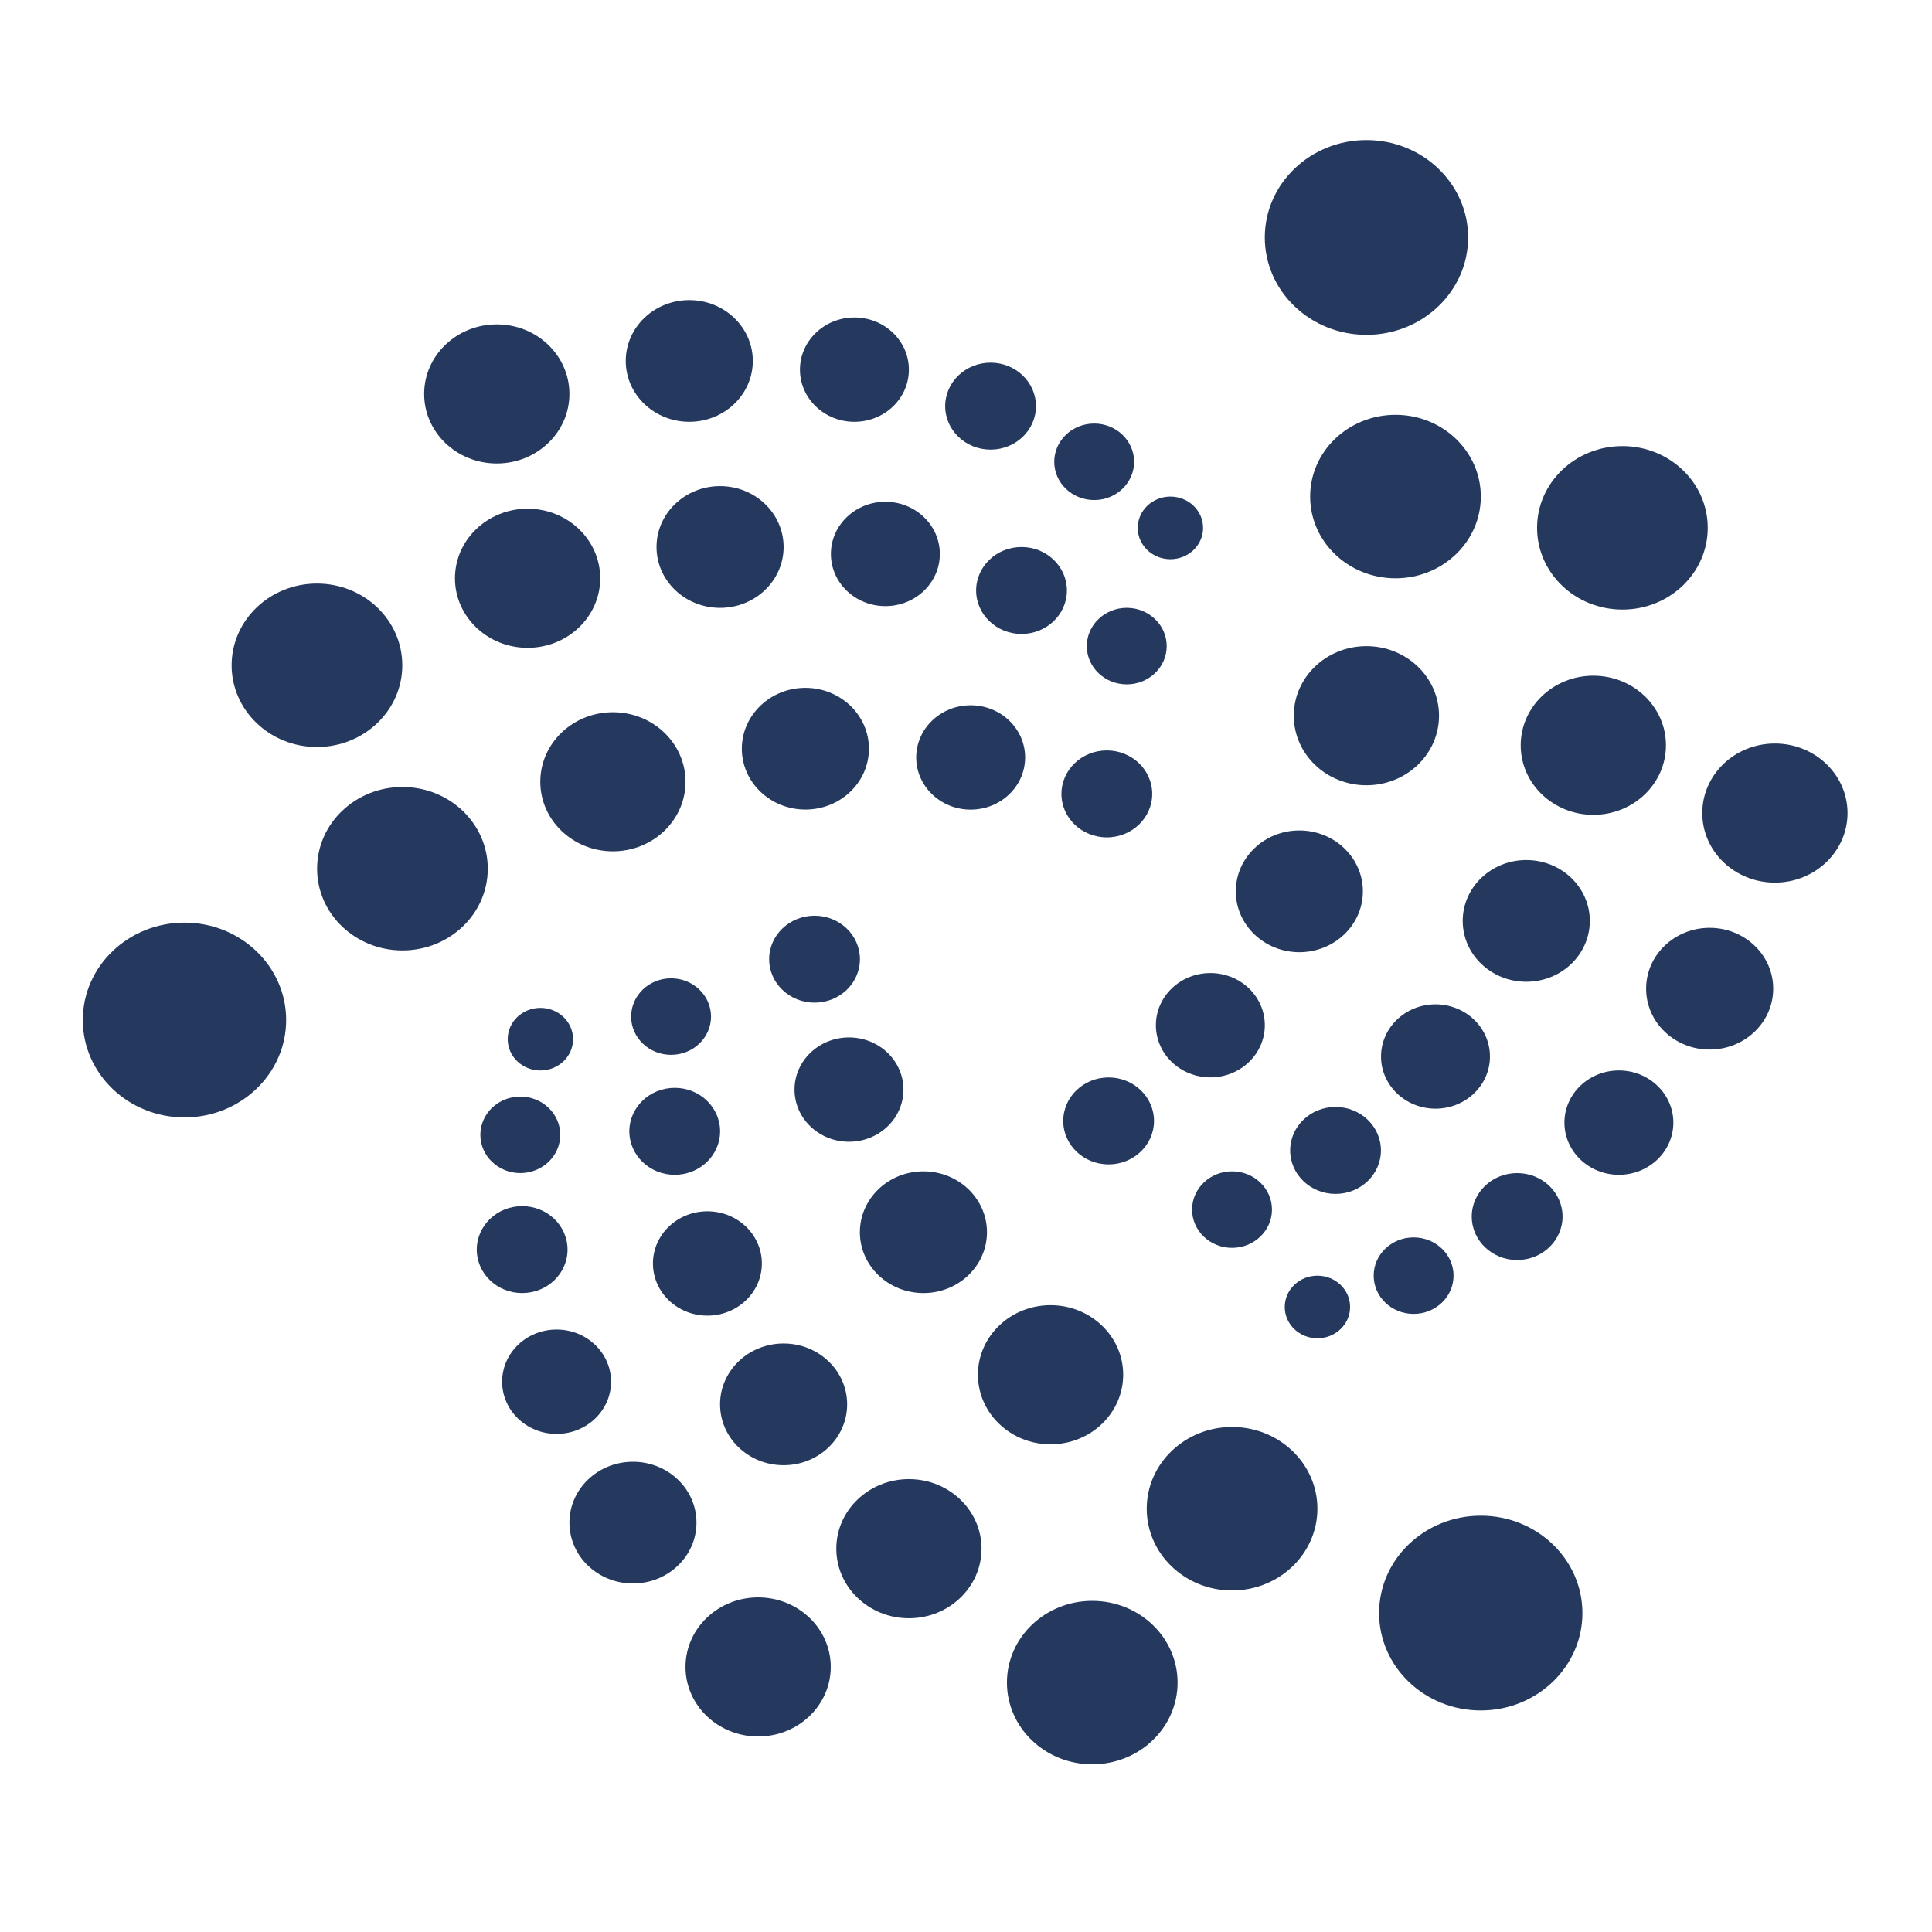
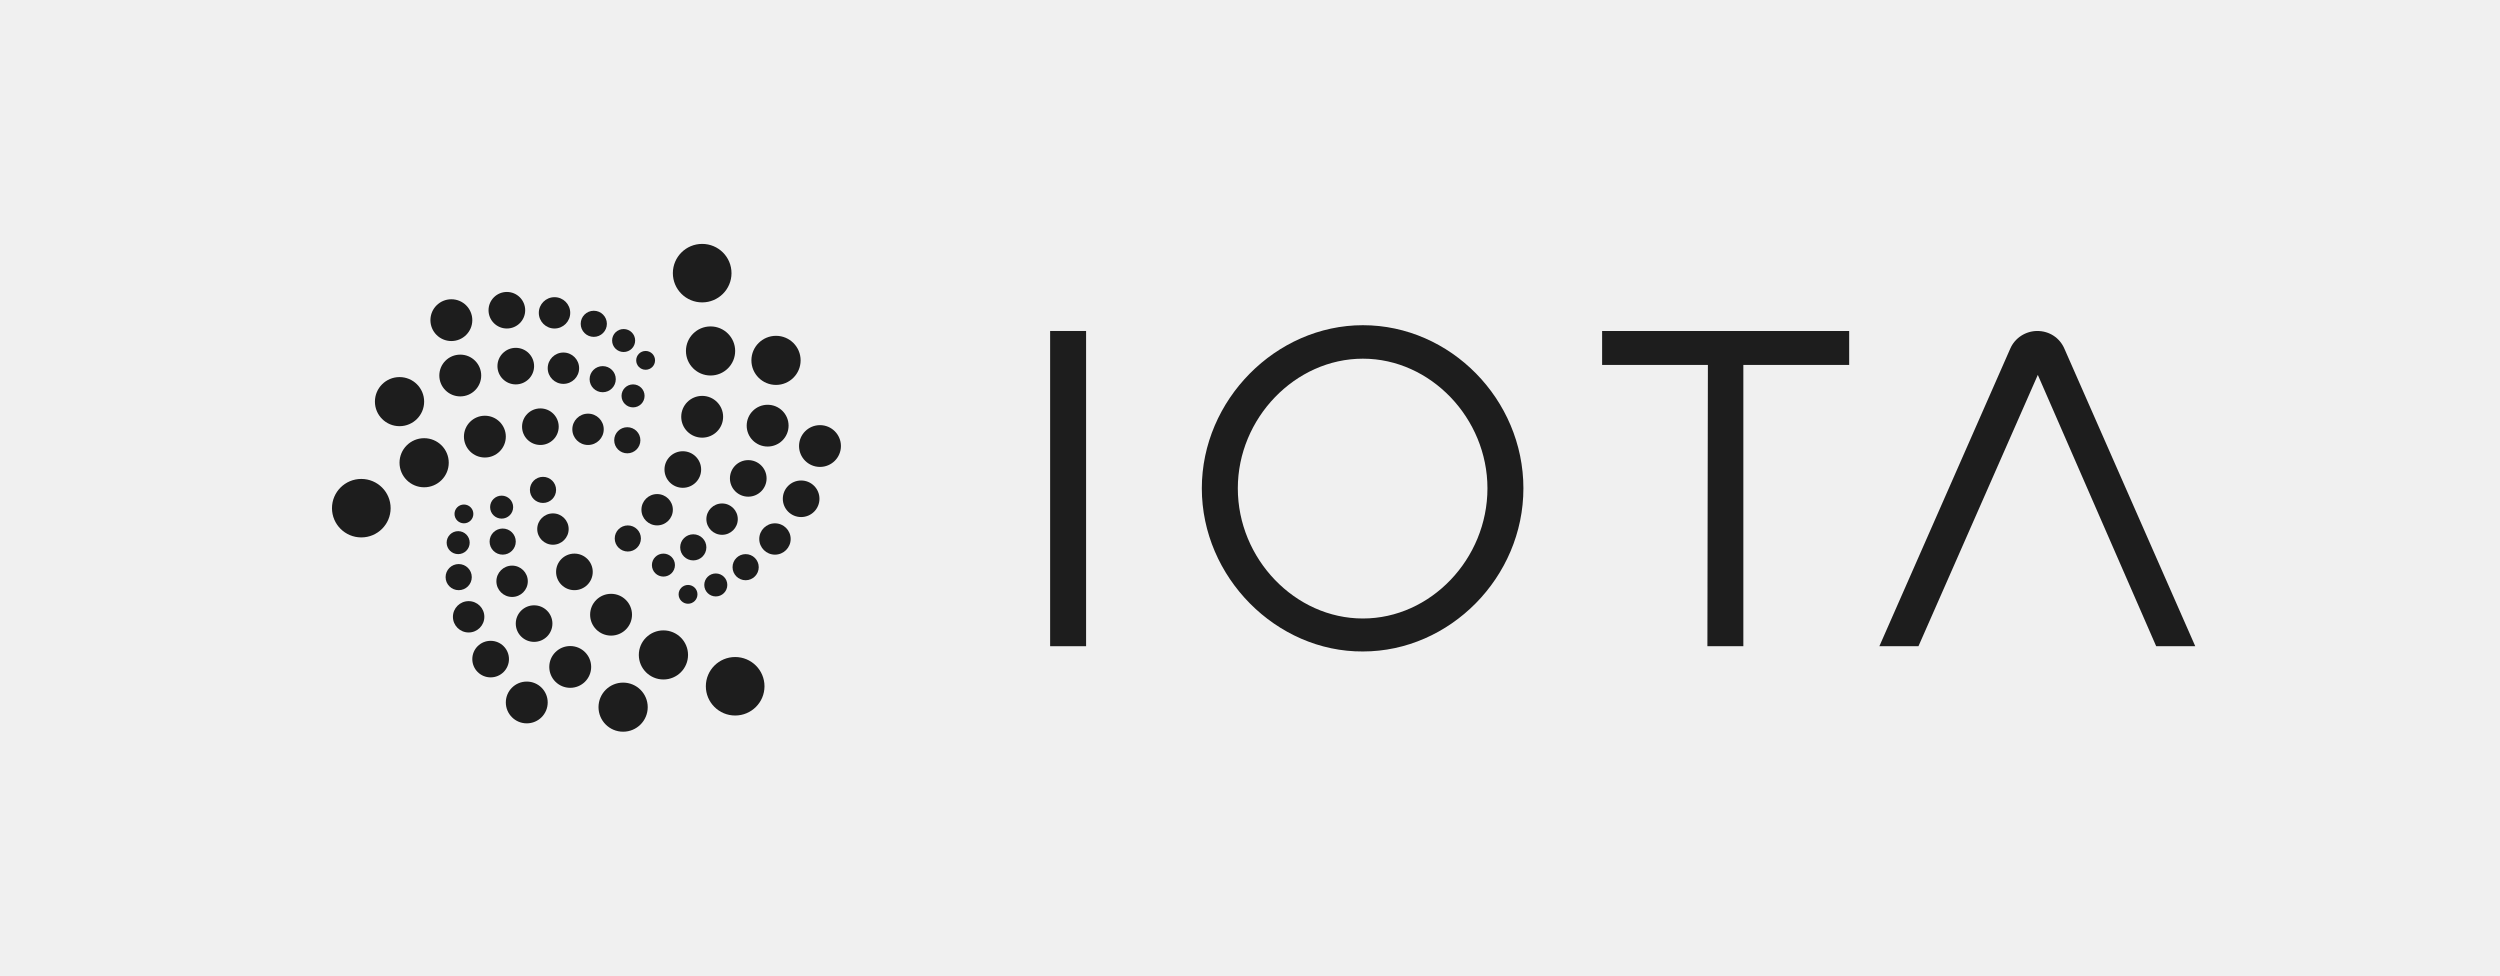
- <svg xmlns="http://www.w3.org/2000/svg" width="70" height="70" viewBox="0 0 70 70" fill="none">
-   <g clip-path="url(#clip0_1_67)">
-     <path d="M70 0H0V70H70V0Z" fill="white" />
-     <g clip-path="url(#clip1_1_67)">
-       <mask id="mask0_1_67" style="mask-type:luminance" maskUnits="userSpaceOnUse" x="3" y="5" width="64" height="59">
-         <path d="M67 5H3V64H67V5Z" fill="white" />
-       </mask>
-       <g mask="url(#mask0_1_67)">
-         <path d="M49.51 12.132C51.544 12.132 53.193 10.552 53.193 8.603C53.193 6.655 51.544 5.075 49.51 5.075C47.475 5.075 45.826 6.655 45.826 8.603C45.826 10.552 47.475 12.132 49.51 12.132Z" fill="#25395F" />
-         <path d="M53.651 61.973C55.685 61.973 57.334 60.393 57.334 58.444C57.334 56.495 55.685 54.916 53.651 54.916C51.616 54.916 49.967 56.495 49.967 58.444C49.967 60.393 51.616 61.973 53.651 61.973Z" fill="#25395F" />
-         <path d="M50.561 20.953C52.269 20.953 53.653 19.627 53.653 17.991C53.653 16.355 52.269 15.03 50.561 15.03C48.853 15.03 47.469 16.355 47.469 17.991C47.469 19.627 48.853 20.953 50.561 20.953Z" fill="#25395F" />
-         <path d="M58.783 22.086C60.491 22.086 61.875 20.76 61.875 19.125C61.875 17.489 60.491 16.163 58.783 16.163C57.075 16.163 55.691 17.489 55.691 19.125C55.691 20.76 57.075 22.086 58.783 22.086Z" fill="#25395F" />
-         <path d="M49.507 28.452C50.961 28.452 52.139 27.323 52.139 25.931C52.139 24.54 50.961 23.411 49.507 23.411C48.054 23.411 46.876 24.54 46.876 25.931C46.876 27.323 48.054 28.452 49.507 28.452Z" fill="#25395F" />
-         <path d="M57.73 29.523C59.183 29.523 60.361 28.395 60.361 27.003C60.361 25.611 59.183 24.482 57.73 24.482C56.276 24.482 55.098 25.611 55.098 27.003C55.098 28.395 56.276 29.523 57.73 29.523Z" fill="#25395F" />
-         <path d="M64.308 31.979C65.761 31.979 66.94 30.851 66.94 29.459C66.94 28.067 65.761 26.939 64.308 26.939C62.855 26.939 61.677 28.067 61.677 29.459C61.677 30.851 62.855 31.979 64.308 31.979Z" fill="#25395F" />
-         <path d="M55.3 35.571C56.572 35.571 57.602 34.584 57.602 33.366C57.602 32.148 56.572 31.161 55.3 31.161C54.028 31.161 52.997 32.148 52.997 33.366C52.997 34.584 54.028 35.571 55.3 35.571Z" fill="#25395F" />
-         <path d="M47.078 34.5C48.349 34.5 49.38 33.513 49.38 32.295C49.38 31.077 48.349 30.089 47.078 30.089C45.806 30.089 44.775 31.077 44.775 32.295C44.775 33.513 45.806 34.5 47.078 34.5Z" fill="#25395F" />
-         <path d="M61.944 38.027C63.216 38.027 64.247 37.04 64.247 35.822C64.247 34.604 63.216 33.617 61.944 33.617C60.673 33.617 59.642 34.604 59.642 35.822C59.642 37.04 60.673 38.027 61.944 38.027Z" fill="#25395F" />
-         <path d="M52.011 40.169C53.101 40.169 53.984 39.323 53.984 38.279C53.984 37.235 53.101 36.389 52.011 36.389C50.921 36.389 50.037 37.235 50.037 38.279C50.037 39.323 50.921 40.169 52.011 40.169Z" fill="#25395F" />
-         <path d="M58.655 42.565C59.745 42.565 60.629 41.718 60.629 40.675C60.629 39.631 59.745 38.784 58.655 38.784C57.565 38.784 56.682 39.631 56.682 40.675C56.682 41.718 57.565 42.565 58.655 42.565Z" fill="#25395F" />
-         <path d="M43.854 39.035C44.944 39.035 45.827 38.189 45.827 37.145C45.827 36.101 44.944 35.255 43.854 35.255C42.764 35.255 41.88 36.101 41.88 37.145C41.88 38.189 42.764 39.035 43.854 39.035Z" fill="#25395F" />
-         <path d="M48.389 43.257C49.298 43.257 50.034 42.552 50.034 41.682C50.034 40.812 49.298 40.107 48.389 40.107C47.481 40.107 46.745 40.812 46.745 41.682C46.745 42.552 47.481 43.257 48.389 43.257Z" fill="#25395F" />
-         <path d="M51.218 47.605C52.017 47.605 52.665 46.985 52.665 46.219C52.665 45.454 52.017 44.833 51.218 44.833C50.419 44.833 49.771 45.454 49.771 46.219C49.771 46.985 50.419 47.605 51.218 47.605Z" fill="#25395F" />
-         <path d="M47.733 48.489C48.387 48.489 48.917 47.981 48.917 47.355C48.917 46.728 48.387 46.22 47.733 46.22C47.079 46.22 46.549 46.728 46.549 47.355C46.549 47.981 47.079 48.489 47.733 48.489Z" fill="#25395F" />
-         <path d="M44.639 45.212C45.438 45.212 46.086 44.591 46.086 43.826C46.086 43.06 45.438 42.44 44.639 42.44C43.84 42.44 43.191 43.06 43.191 43.826C43.191 44.591 43.84 45.212 44.639 45.212Z" fill="#25395F" />
-         <path d="M40.167 42.188C41.076 42.188 41.812 41.483 41.812 40.613C41.812 39.743 41.076 39.038 40.167 39.038C39.259 39.038 38.523 39.743 38.523 40.613C38.523 41.483 39.259 42.188 40.167 42.188Z" fill="#25395F" />
-         <path d="M40.102 30.34C41.01 30.34 41.747 29.634 41.747 28.765C41.747 27.895 41.01 27.189 40.102 27.189C39.194 27.189 38.458 27.895 38.458 28.765C38.458 29.634 39.194 30.34 40.102 30.34Z" fill="#25395F" />
-         <path d="M40.825 24.796C41.624 24.796 42.272 24.175 42.272 23.41C42.272 22.644 41.624 22.023 40.825 22.023C40.025 22.023 39.377 22.644 39.377 23.41C39.377 24.175 40.025 24.796 40.825 24.796Z" fill="#25395F" />
-         <path d="M42.406 20.261C43.06 20.261 43.59 19.753 43.59 19.126C43.59 18.5 43.06 17.992 42.406 17.992C41.752 17.992 41.222 18.5 41.222 19.126C41.222 19.753 41.752 20.261 42.406 20.261Z" fill="#25395F" />
-         <path d="M39.644 18.118C40.443 18.118 41.091 17.497 41.091 16.732C41.091 15.966 40.443 15.346 39.644 15.346C38.845 15.346 38.197 15.966 38.197 16.732C38.197 17.497 38.845 18.118 39.644 18.118Z" fill="#25395F" />
-         <path d="M54.969 45.653C55.877 45.653 56.614 44.948 56.614 44.078C56.614 43.208 55.877 42.503 54.969 42.503C54.061 42.503 53.324 43.208 53.324 44.078C53.324 44.948 54.061 45.653 54.969 45.653Z" fill="#25395F" />
-         <path d="M35.891 16.291C36.799 16.291 37.535 15.586 37.535 14.716C37.535 13.846 36.799 13.14 35.891 13.14C34.982 13.14 34.246 13.846 34.246 14.716C34.246 15.586 34.982 16.291 35.891 16.291Z" fill="#25395F" />
-         <path d="M37.011 22.969C37.92 22.969 38.656 22.264 38.656 21.394C38.656 20.524 37.92 19.819 37.011 19.819C36.103 19.819 35.367 20.524 35.367 21.394C35.367 22.264 36.103 22.969 37.011 22.969Z" fill="#25395F" />
-         <path d="M35.169 29.334C36.259 29.334 37.142 28.488 37.142 27.444C37.142 26.4 36.259 25.553 35.169 25.553C34.079 25.553 33.196 26.4 33.196 27.444C33.196 28.488 34.079 29.334 35.169 29.334Z" fill="#25395F" />
-         <path d="M29.18 29.332C30.452 29.332 31.483 28.345 31.483 27.127C31.483 25.909 30.452 24.922 29.18 24.922C27.909 24.922 26.878 25.909 26.878 27.127C26.878 28.345 27.909 29.332 29.18 29.332Z" fill="#25395F" />
-         <path d="M22.207 30.845C23.66 30.845 24.838 29.717 24.838 28.325C24.838 26.933 23.66 25.805 22.207 25.805C20.754 25.805 19.576 26.933 19.576 28.325C19.576 29.717 20.754 30.845 22.207 30.845Z" fill="#25395F" />
-         <path d="M14.581 34.436C16.289 34.436 17.673 33.111 17.673 31.475C17.673 29.839 16.289 28.514 14.581 28.514C12.873 28.514 11.489 29.839 11.489 31.475C11.489 33.111 12.873 34.436 14.581 34.436Z" fill="#25395F" />
-         <path d="M6.684 40.486C8.718 40.486 10.368 38.906 10.368 36.957C10.368 35.009 8.718 33.429 6.684 33.429C4.649 33.429 3 35.009 3 36.957C3 38.906 4.649 40.486 6.684 40.486Z" fill="#25395F" />
-         <path d="M11.484 27.066C13.192 27.066 14.576 25.74 14.576 24.105C14.576 22.469 13.192 21.143 11.484 21.143C9.777 21.143 8.392 22.469 8.392 24.105C8.392 25.74 9.777 27.066 11.484 27.066Z" fill="#25395F" />
-         <path d="M19.116 23.472C20.569 23.472 21.747 22.344 21.747 20.952C21.747 19.56 20.569 18.431 19.116 18.431C17.662 18.431 16.484 19.56 16.484 20.952C16.484 22.344 17.662 23.472 19.116 23.472Z" fill="#25395F" />
-         <path d="M18 16.793C19.453 16.793 20.631 15.665 20.631 14.273C20.631 12.881 19.453 11.753 18 11.753C16.547 11.753 15.368 12.881 15.368 14.273C15.368 15.665 16.547 16.793 18 16.793Z" fill="#25395F" />
-         <path d="M24.974 15.283C26.245 15.283 27.276 14.296 27.276 13.078C27.276 11.86 26.245 10.873 24.974 10.873C23.702 10.873 22.672 11.86 22.672 13.078C22.672 14.296 23.702 15.283 24.974 15.283Z" fill="#25395F" />
-         <path d="M30.957 15.283C32.047 15.283 32.931 14.437 32.931 13.393C32.931 12.349 32.047 11.503 30.957 11.503C29.867 11.503 28.984 12.349 28.984 13.393C28.984 14.437 29.867 15.283 30.957 15.283Z" fill="#25395F" />
-         <path d="M32.078 21.961C33.168 21.961 34.052 21.115 34.052 20.071C34.052 19.027 33.168 18.18 32.078 18.18C30.988 18.18 30.105 19.027 30.105 20.071C30.105 21.115 30.988 21.961 32.078 21.961Z" fill="#25395F" />
-         <path d="M26.09 22.024C27.361 22.024 28.392 21.037 28.392 19.819C28.392 18.601 27.361 17.613 26.09 17.613C24.818 17.613 23.787 18.601 23.787 19.819C23.787 21.037 24.818 22.024 26.09 22.024Z" fill="#25395F" />
-         <path d="M19.579 38.785C20.233 38.785 20.763 38.277 20.763 37.651C20.763 37.024 20.233 36.517 19.579 36.517C18.925 36.517 18.395 37.024 18.395 37.651C18.395 38.277 18.925 38.785 19.579 38.785Z" fill="#25395F" />
-         <path d="M24.314 38.218C25.114 38.218 25.762 37.598 25.762 36.832C25.762 36.067 25.114 35.446 24.314 35.446C23.515 35.446 22.867 36.067 22.867 36.832C22.867 37.598 23.515 38.218 24.314 38.218Z" fill="#25395F" />
-         <path d="M29.513 36.328C30.421 36.328 31.157 35.623 31.157 34.753C31.157 33.883 30.421 33.178 29.513 33.178C28.605 33.178 27.868 33.883 27.868 34.753C27.868 35.623 28.605 36.328 29.513 36.328Z" fill="#25395F" />
-         <path d="M30.761 41.368C31.851 41.368 32.734 40.522 32.734 39.478C32.734 38.434 31.851 37.588 30.761 37.588C29.671 37.588 28.787 38.434 28.787 39.478C28.787 40.522 29.671 41.368 30.761 41.368Z" fill="#25395F" />
-         <path d="M24.447 42.565C25.355 42.565 26.091 41.859 26.091 40.989C26.091 40.12 25.355 39.414 24.447 39.414C23.538 39.414 22.802 40.12 22.802 40.989C22.802 41.859 23.538 42.565 24.447 42.565Z" fill="#25395F" />
-         <path d="M18.851 42.503C19.651 42.503 20.299 41.882 20.299 41.117C20.299 40.351 19.651 39.731 18.851 39.731C18.052 39.731 17.404 40.351 17.404 41.117C17.404 41.882 18.052 42.503 18.851 42.503Z" fill="#25395F" />
-         <path d="M18.918 46.85C19.827 46.85 20.563 46.145 20.563 45.275C20.563 44.405 19.827 43.7 18.918 43.7C18.01 43.7 17.274 44.405 17.274 45.275C17.274 46.145 18.01 46.85 18.918 46.85Z" fill="#25395F" />
-         <path d="M25.63 47.668C26.72 47.668 27.604 46.822 27.604 45.778C27.604 44.734 26.72 43.887 25.63 43.887C24.54 43.887 23.657 44.734 23.657 45.778C23.657 46.822 24.54 47.668 25.63 47.668Z" fill="#25395F" />
-         <path d="M33.458 46.85C34.729 46.85 35.76 45.863 35.76 44.645C35.76 43.427 34.729 42.44 33.458 42.44C32.186 42.44 31.155 43.427 31.155 44.645C31.155 45.863 32.186 46.85 33.458 46.85Z" fill="#25395F" />
-         <path d="M38.063 52.33C39.517 52.33 40.695 51.201 40.695 49.809C40.695 48.417 39.517 47.289 38.063 47.289C36.61 47.289 35.432 48.417 35.432 49.809C35.432 51.201 36.61 52.33 38.063 52.33Z" fill="#25395F" />
-         <path d="M28.391 53.087C29.663 53.087 30.694 52.1 30.694 50.882C30.694 49.664 29.663 48.677 28.391 48.677C27.12 48.677 26.089 49.664 26.089 50.882C26.089 52.1 27.12 53.087 28.391 53.087Z" fill="#25395F" />
-         <path d="M22.933 57.372C24.204 57.372 25.235 56.385 25.235 55.167C25.235 53.949 24.204 52.962 22.933 52.962C21.661 52.962 20.631 53.949 20.631 55.167C20.631 56.385 21.661 57.372 22.933 57.372Z" fill="#25395F" />
-         <path d="M27.469 62.916C28.922 62.916 30.1 61.788 30.1 60.396C30.1 59.004 28.922 57.876 27.469 57.876C26.016 57.876 24.837 59.004 24.837 60.396C24.837 61.788 26.016 62.916 27.469 62.916Z" fill="#25395F" />
-         <path d="M39.574 63.924C41.282 63.924 42.666 62.599 42.666 60.963C42.666 59.327 41.282 58.002 39.574 58.002C37.867 58.002 36.483 59.327 36.483 60.963C36.483 62.599 37.867 63.924 39.574 63.924Z" fill="#25395F" />
-         <path d="M32.932 58.632C34.385 58.632 35.563 57.503 35.563 56.111C35.563 54.719 34.385 53.591 32.932 53.591C31.479 53.591 30.301 54.719 30.301 56.111C30.301 57.503 31.479 58.632 32.932 58.632Z" fill="#25395F" />
-         <path d="M44.64 57.625C46.347 57.625 47.732 56.299 47.732 54.663C47.732 53.028 46.347 51.702 44.64 51.702C42.932 51.702 41.548 53.028 41.548 54.663C41.548 56.299 42.932 57.625 44.64 57.625Z" fill="#25395F" />
-         <path d="M20.166 51.953C21.256 51.953 22.14 51.106 22.14 50.062C22.14 49.018 21.256 48.172 20.166 48.172C19.076 48.172 18.193 49.018 18.193 50.062C18.193 51.106 19.076 51.953 20.166 51.953Z" fill="#25395F" />
-       </g>
-     </g>
+ <svg xmlns="http://www.w3.org/2000/svg" width="246" height="96" viewBox="0 0 246 96" fill="none">
+   <g clip-path="url(#clip0_4731_4423)">
+     <path d="M69.094 29.756C70.688 29.756 71.98 28.467 71.98 26.878C71.98 25.288 70.688 24 69.094 24C67.501 24 66.209 25.288 66.209 26.878C66.209 28.467 67.501 29.756 69.094 29.756Z" fill="#1D1D1D" />
+     <path d="M72.34 70.407C73.934 70.407 75.226 69.118 75.226 67.529C75.226 65.939 73.934 64.651 72.34 64.651C70.747 64.651 69.455 65.939 69.455 67.529C69.455 69.118 70.747 70.407 72.34 70.407Z" fill="#1D1D1D" />
+     <path d="M69.919 36.95C71.256 36.95 72.34 35.869 72.34 34.535C72.34 33.201 71.256 32.12 69.919 32.12C68.581 32.12 67.497 33.201 67.497 34.535C67.497 35.869 68.581 36.95 69.919 36.95Z" fill="#1D1D1D" />
+     <path d="M76.36 37.876C77.697 37.876 78.781 36.794 78.781 35.46C78.781 34.126 77.697 33.045 76.36 33.045C75.022 33.045 73.938 34.126 73.938 35.46C73.938 36.794 75.022 37.876 76.36 37.876Z" fill="#1D1D1D" />
+     <path d="M69.094 43.066C70.233 43.066 71.155 42.146 71.155 41.011C71.155 39.875 70.233 38.955 69.094 38.955C67.956 38.955 67.033 39.875 67.033 41.011C67.033 42.146 67.956 43.066 69.094 43.066Z" fill="#1D1D1D" />
+     <path d="M75.535 43.94C76.673 43.94 77.596 43.02 77.596 41.884C77.596 40.749 76.673 39.829 75.535 39.829C74.396 39.829 73.474 40.749 73.474 41.884C73.474 43.02 74.396 43.94 75.535 43.94Z" fill="#1D1D1D" />
+     <path d="M80.687 45.945C81.825 45.945 82.748 45.025 82.748 43.889C82.748 42.754 81.825 41.834 80.687 41.834C79.549 41.834 78.626 42.754 78.626 43.889C78.626 45.025 79.549 45.945 80.687 45.945Z" fill="#1D1D1D" />
+     <path d="M73.628 48.873C74.624 48.873 75.432 48.068 75.432 47.075C75.432 46.081 74.624 45.276 73.628 45.276C72.632 45.276 71.825 46.081 71.825 47.075C71.825 48.068 72.632 48.873 73.628 48.873Z" fill="#1D1D1D" />
+     <path d="M67.188 48C68.184 48 68.992 47.194 68.992 46.201C68.992 45.208 68.184 44.402 67.188 44.402C66.192 44.402 65.385 45.208 65.385 46.201C65.385 47.194 66.192 48 67.188 48Z" fill="#1D1D1D" />
+     <path d="M78.832 50.878C79.828 50.878 80.635 50.073 80.635 49.08C80.635 48.086 79.828 47.281 78.832 47.281C77.836 47.281 77.029 48.086 77.029 49.08C77.029 50.073 77.836 50.878 78.832 50.878Z" fill="#1D1D1D" />
+     <path d="M71.053 52.625C71.906 52.625 72.598 51.935 72.598 51.083C72.598 50.232 71.906 49.541 71.053 49.541C70.199 49.541 69.507 50.232 69.507 51.083C69.507 51.935 70.199 52.625 71.053 52.625Z" fill="#1D1D1D" />
+     <path d="M76.256 54.578C77.11 54.578 77.802 53.888 77.802 53.036C77.802 52.185 77.11 51.495 76.256 51.495C75.403 51.495 74.711 52.185 74.711 53.036C74.711 53.888 75.403 54.578 76.256 54.578Z" fill="#1D1D1D" />
+     <path d="M64.663 51.699C65.517 51.699 66.209 51.009 66.209 50.157C66.209 49.306 65.517 48.616 64.663 48.616C63.809 48.616 63.117 49.306 63.117 50.157C63.117 51.009 63.809 51.699 64.663 51.699Z" fill="#1D1D1D" />
+     <path d="M68.218 55.144C68.929 55.144 69.506 54.569 69.506 53.859C69.506 53.149 68.929 52.574 68.218 52.574C67.507 52.574 66.93 53.149 66.93 53.859C66.93 54.569 67.507 55.144 68.218 55.144Z" fill="#1D1D1D" />
+     <path d="M70.434 58.69C71.06 58.69 71.567 58.183 71.567 57.559C71.567 56.934 71.06 56.428 70.434 56.428C69.808 56.428 69.3 56.934 69.3 57.559C69.3 58.183 69.808 58.69 70.434 58.69Z" fill="#1D1D1D" />
+     <path d="M67.703 59.409C68.215 59.409 68.63 58.995 68.63 58.484C68.63 57.973 68.215 57.559 67.703 57.559C67.191 57.559 66.775 57.973 66.775 58.484C66.775 58.995 67.191 59.409 67.703 59.409Z" fill="#1D1D1D" />
+     <path d="M65.281 56.736C65.907 56.736 66.415 56.23 66.415 55.606C66.415 54.981 65.907 54.475 65.281 54.475C64.655 54.475 64.148 54.981 64.148 55.606C64.148 56.23 64.655 56.736 65.281 56.736Z" fill="#1D1D1D" />
+     <path d="M61.778 54.27C62.489 54.27 63.066 53.695 63.066 52.986C63.066 52.276 62.489 51.701 61.778 51.701C61.067 51.701 60.49 52.276 60.49 52.986C60.49 53.695 61.067 54.27 61.778 54.27Z" fill="#1D1D1D" />
+     <path d="M61.726 44.607C62.438 44.607 63.014 44.032 63.014 43.322C63.014 42.613 62.438 42.038 61.726 42.038C61.015 42.038 60.438 42.613 60.438 43.322C60.438 44.032 61.015 44.607 61.726 44.607Z" fill="#1D1D1D" />
+     <path d="M62.293 40.086C62.919 40.086 63.426 39.579 63.426 38.955C63.426 38.33 62.919 37.824 62.293 37.824C61.667 37.824 61.159 38.33 61.159 38.955C61.159 39.579 61.667 40.086 62.293 40.086Z" fill="#1D1D1D" />
+     <path d="M63.53 36.385C64.042 36.385 64.457 35.971 64.457 35.46C64.457 34.949 64.042 34.535 63.53 34.535C63.017 34.535 62.602 34.949 62.602 35.46C62.602 35.971 63.017 36.385 63.53 36.385Z" fill="#1D1D1D" />
+     <path d="M61.366 34.638C61.992 34.638 62.499 34.132 62.499 33.508C62.499 32.883 61.992 32.377 61.366 32.377C60.74 32.377 60.232 32.883 60.232 33.508C60.232 34.132 60.74 34.638 61.366 34.638Z" fill="#1D1D1D" />
+     <path d="M73.371 57.096C74.082 57.096 74.659 56.52 74.659 55.811C74.659 55.101 74.082 54.526 73.371 54.526C72.659 54.526 72.083 55.101 72.083 55.811C72.083 56.52 72.659 57.096 73.371 57.096Z" fill="#1D1D1D" />
+     <path d="M58.429 33.148C59.14 33.148 59.717 32.572 59.717 31.863C59.717 31.153 59.14 30.578 58.429 30.578C57.717 30.578 57.141 31.153 57.141 31.863C57.141 32.572 57.717 33.148 58.429 33.148Z" fill="#1D1D1D" />
+     <path d="M59.305 38.596C60.016 38.596 60.593 38.02 60.593 37.311C60.593 36.601 60.016 36.026 59.305 36.026C58.593 36.026 58.017 36.601 58.017 37.311C58.017 38.02 58.593 38.596 59.305 38.596Z" fill="#1D1D1D" />
+     <path d="M57.862 43.786C58.716 43.786 59.408 43.096 59.408 42.244C59.408 41.393 58.716 40.703 57.862 40.703C57.009 40.703 56.317 41.393 56.317 42.244C56.317 43.096 57.009 43.786 57.862 43.786Z" fill="#1D1D1D" />
+     <path d="M53.173 43.785C54.169 43.785 54.977 42.98 54.977 41.987C54.977 40.993 54.169 40.188 53.173 40.188C52.177 40.188 51.37 40.993 51.37 41.987C51.37 42.98 52.177 43.785 53.173 43.785Z" fill="#1D1D1D" />
+     <path d="M47.712 45.02C48.85 45.02 49.773 44.099 49.773 42.964C49.773 41.829 48.85 40.908 47.712 40.908C46.574 40.908 45.651 41.829 45.651 42.964C45.651 44.099 46.574 45.02 47.712 45.02Z" fill="#1D1D1D" />
+     <path d="M41.735 47.949C43.073 47.949 44.157 46.867 44.157 45.533C44.157 44.199 43.073 43.118 41.735 43.118C40.398 43.118 39.313 44.199 39.313 45.533C39.313 46.867 40.398 47.949 41.735 47.949Z" fill="#1D1D1D" />
+     <path d="M35.552 52.882C37.146 52.882 38.438 51.594 38.438 50.004C38.438 48.415 37.146 47.127 35.552 47.127C33.959 47.127 32.667 48.415 32.667 50.004C32.667 51.594 33.959 52.882 35.552 52.882Z" fill="#1D1D1D" />
+     <path d="M39.314 41.936C40.651 41.936 41.736 40.854 41.736 39.52C41.736 38.186 40.651 37.105 39.314 37.105C37.977 37.105 36.892 38.186 36.892 39.52C36.892 40.854 37.977 41.936 39.314 41.936Z" fill="#1D1D1D" />
+     <path d="M45.29 39.006C46.428 39.006 47.351 38.086 47.351 36.951C47.351 35.815 46.428 34.895 45.29 34.895C44.151 34.895 43.229 35.815 43.229 36.951C43.229 38.086 44.151 39.006 45.29 39.006Z" fill="#1D1D1D" />
+     <path d="M44.414 33.559C45.552 33.559 46.475 32.638 46.475 31.503C46.475 30.368 45.552 29.447 44.414 29.447C43.276 29.447 42.353 30.368 42.353 31.503C42.353 32.638 43.276 33.559 44.414 33.559Z" fill="#1D1D1D" />
+     <path d="M49.876 32.325C50.872 32.325 51.679 31.52 51.679 30.527C51.679 29.533 50.872 28.728 49.876 28.728C48.88 28.728 48.072 29.533 48.072 30.527C48.072 31.52 48.88 32.325 49.876 32.325Z" fill="#1D1D1D" />
+     <path d="M54.564 32.326C55.418 32.326 56.11 31.635 56.11 30.784C56.11 29.933 55.418 29.242 54.564 29.242C53.711 29.242 53.019 29.933 53.019 30.784C53.019 31.635 53.711 32.326 54.564 32.326Z" fill="#1D1D1D" />
+     <path d="M55.44 37.773C56.294 37.773 56.986 37.082 56.986 36.231C56.986 35.379 56.294 34.689 55.44 34.689C54.587 34.689 53.895 35.379 53.895 36.231C53.895 37.082 54.587 37.773 55.44 37.773Z" fill="#1D1D1D" />
+     <path d="M50.752 37.825C51.748 37.825 52.555 37.019 52.555 36.026C52.555 35.032 51.748 34.227 50.752 34.227C49.756 34.227 48.949 35.032 48.949 36.026C48.949 37.019 49.756 37.825 50.752 37.825Z" fill="#1D1D1D" />
+     <path d="M45.651 51.495C46.163 51.495 46.578 51.081 46.578 50.57C46.578 50.059 46.163 49.645 45.651 49.645C45.139 49.645 44.723 50.059 44.723 50.57C44.723 51.081 45.139 51.495 45.651 51.495Z" fill="#1D1D1D" />
+     <path d="M49.361 51.032C49.987 51.032 50.494 50.526 50.494 49.902C50.494 49.277 49.987 48.771 49.361 48.771C48.735 48.771 48.227 49.277 48.227 49.902C48.227 50.526 48.735 51.032 49.361 51.032Z" fill="#1D1D1D" />
+     <path d="M53.431 49.491C54.142 49.491 54.719 48.916 54.719 48.206C54.719 47.497 54.142 46.921 53.431 46.921C52.719 46.921 52.143 47.497 52.143 48.206C52.143 48.916 52.719 49.491 53.431 49.491Z" fill="#1D1D1D" />
+     <path d="M54.41 53.602C55.263 53.602 55.956 52.911 55.956 52.06C55.956 51.208 55.263 50.518 54.41 50.518C53.556 50.518 52.864 51.208 52.864 52.06C52.864 52.911 53.556 53.602 54.41 53.602Z" fill="#1D1D1D" />
+     <path d="M49.464 54.577C50.175 54.577 50.752 54.002 50.752 53.293C50.752 52.583 50.175 52.008 49.464 52.008C48.752 52.008 48.176 52.583 48.176 53.293C48.176 54.002 48.752 54.577 49.464 54.577Z" fill="#1D1D1D" />
+     <path d="M45.084 54.526C45.71 54.526 46.217 54.02 46.217 53.396C46.217 52.771 45.71 52.265 45.084 52.265C44.458 52.265 43.95 52.771 43.95 53.396C43.95 54.02 44.458 54.526 45.084 54.526Z" fill="#1D1D1D" />
+     <path d="M45.135 58.073C45.846 58.073 46.423 57.498 46.423 56.788C46.423 56.079 45.846 55.503 45.135 55.503C44.424 55.503 43.847 56.079 43.847 56.788C43.847 57.498 44.424 58.073 45.135 58.073Z" fill="#1D1D1D" />
+     <path d="M50.391 58.74C51.244 58.74 51.936 58.05 51.936 57.199C51.936 56.347 51.244 55.657 50.391 55.657C49.537 55.657 48.845 56.347 48.845 57.199C48.845 58.05 49.537 58.74 50.391 58.74Z" fill="#1D1D1D" />
+     <path d="M56.523 58.072C57.519 58.072 58.326 57.267 58.326 56.274C58.326 55.28 57.519 54.475 56.523 54.475C55.527 54.475 54.719 55.28 54.719 56.274C54.719 57.267 55.527 58.072 56.523 58.072Z" fill="#1D1D1D" />
+     <path d="M60.129 62.544C61.267 62.544 62.19 61.623 62.19 60.488C62.19 59.352 61.267 58.432 60.129 58.432C58.99 58.432 58.068 59.352 58.068 60.488C58.068 61.623 58.99 62.544 60.129 62.544Z" fill="#1D1D1D" />
+     <path d="M52.555 63.16C53.551 63.16 54.358 62.355 54.358 61.362C54.358 60.368 53.551 59.563 52.555 59.563C51.559 59.563 50.752 60.368 50.752 61.362C50.752 62.355 51.559 63.16 52.555 63.16Z" fill="#1D1D1D" />
+     <path d="M48.278 66.654C49.274 66.654 50.082 65.849 50.082 64.856C50.082 63.862 49.274 63.057 48.278 63.057C47.282 63.057 46.475 63.862 46.475 64.856C46.475 65.849 47.282 66.654 48.278 66.654Z" fill="#1D1D1D" />
+     <path d="M51.833 71.178C52.972 71.178 53.894 70.257 53.894 69.122C53.894 67.987 52.972 67.066 51.833 67.066C50.695 67.066 49.773 67.987 49.773 69.122C49.773 70.257 50.695 71.178 51.833 71.178Z" fill="#1D1D1D" />
+     <path d="M61.314 72C62.652 72 63.736 70.919 63.736 69.585C63.736 68.251 62.652 67.169 61.314 67.169C59.977 67.169 58.893 68.251 58.893 69.585C58.893 70.919 59.977 72 61.314 72Z" fill="#1D1D1D" />
+     <path d="M56.11 67.682C57.248 67.682 58.171 66.762 58.171 65.626C58.171 64.491 57.248 63.571 56.11 63.571C54.972 63.571 54.049 64.491 54.049 65.626C54.049 66.762 54.972 67.682 56.11 67.682Z" fill="#1D1D1D" />
+     <path d="M65.282 66.861C66.619 66.861 67.703 65.779 67.703 64.445C67.703 63.111 66.619 62.03 65.282 62.03C63.944 62.03 62.86 63.111 62.86 64.445C62.86 65.779 63.944 66.861 65.282 66.861Z" fill="#1D1D1D" />
+     <path d="M46.114 62.236C46.968 62.236 47.66 61.546 47.66 60.694C47.66 59.843 46.968 59.152 46.114 59.152C45.26 59.152 44.568 59.843 44.568 60.694C44.568 61.546 45.26 62.236 46.114 62.236Z" fill="#1D1D1D" />
+     <path d="M106.871 32.568H103.333V63.587H106.871V32.568Z" fill="#1D1D1D" />
+     <path d="M118.259 48.052C118.259 39.361 125.542 32 134.108 32C142.723 32 149.903 39.306 149.903 48.052C149.903 56.799 142.674 64.105 134.108 64.105C125.592 64.155 118.259 56.799 118.259 48.052ZM146.365 48.052C146.365 41.16 140.776 35.294 134.108 35.294C127.44 35.294 121.801 41.16 121.801 48.052C121.801 55 127.44 60.86 134.108 60.86C140.776 60.86 146.365 55 146.365 48.052Z" fill="#1D1D1D" />
+     <path d="M168.057 35.912H157.648V32.568H181.959V35.912H171.545V63.587H168.008L168.057 35.912Z" fill="#1D1D1D" />
+     <path d="M200.521 36.889L188.776 63.587H184.93L197.804 34.318C198.266 33.236 199.344 32.568 200.472 32.568C201.649 32.568 202.678 33.236 203.14 34.318L216.013 63.587H212.168L200.521 36.889Z" fill="#1D1D1D" />
  </g>
  <defs>
-     <clipPath id="clip0_1_67">
-       <rect width="70" height="70" fill="white" />
-     </clipPath>
-     <clipPath id="clip1_1_67">
-       <rect width="64" height="59" fill="white" transform="translate(3 5)" />
+     <clipPath id="clip0_4731_4423">
+       <rect width="194.667" height="64" fill="white" transform="translate(26 16)" />
    </clipPath>
  </defs>
</svg>
